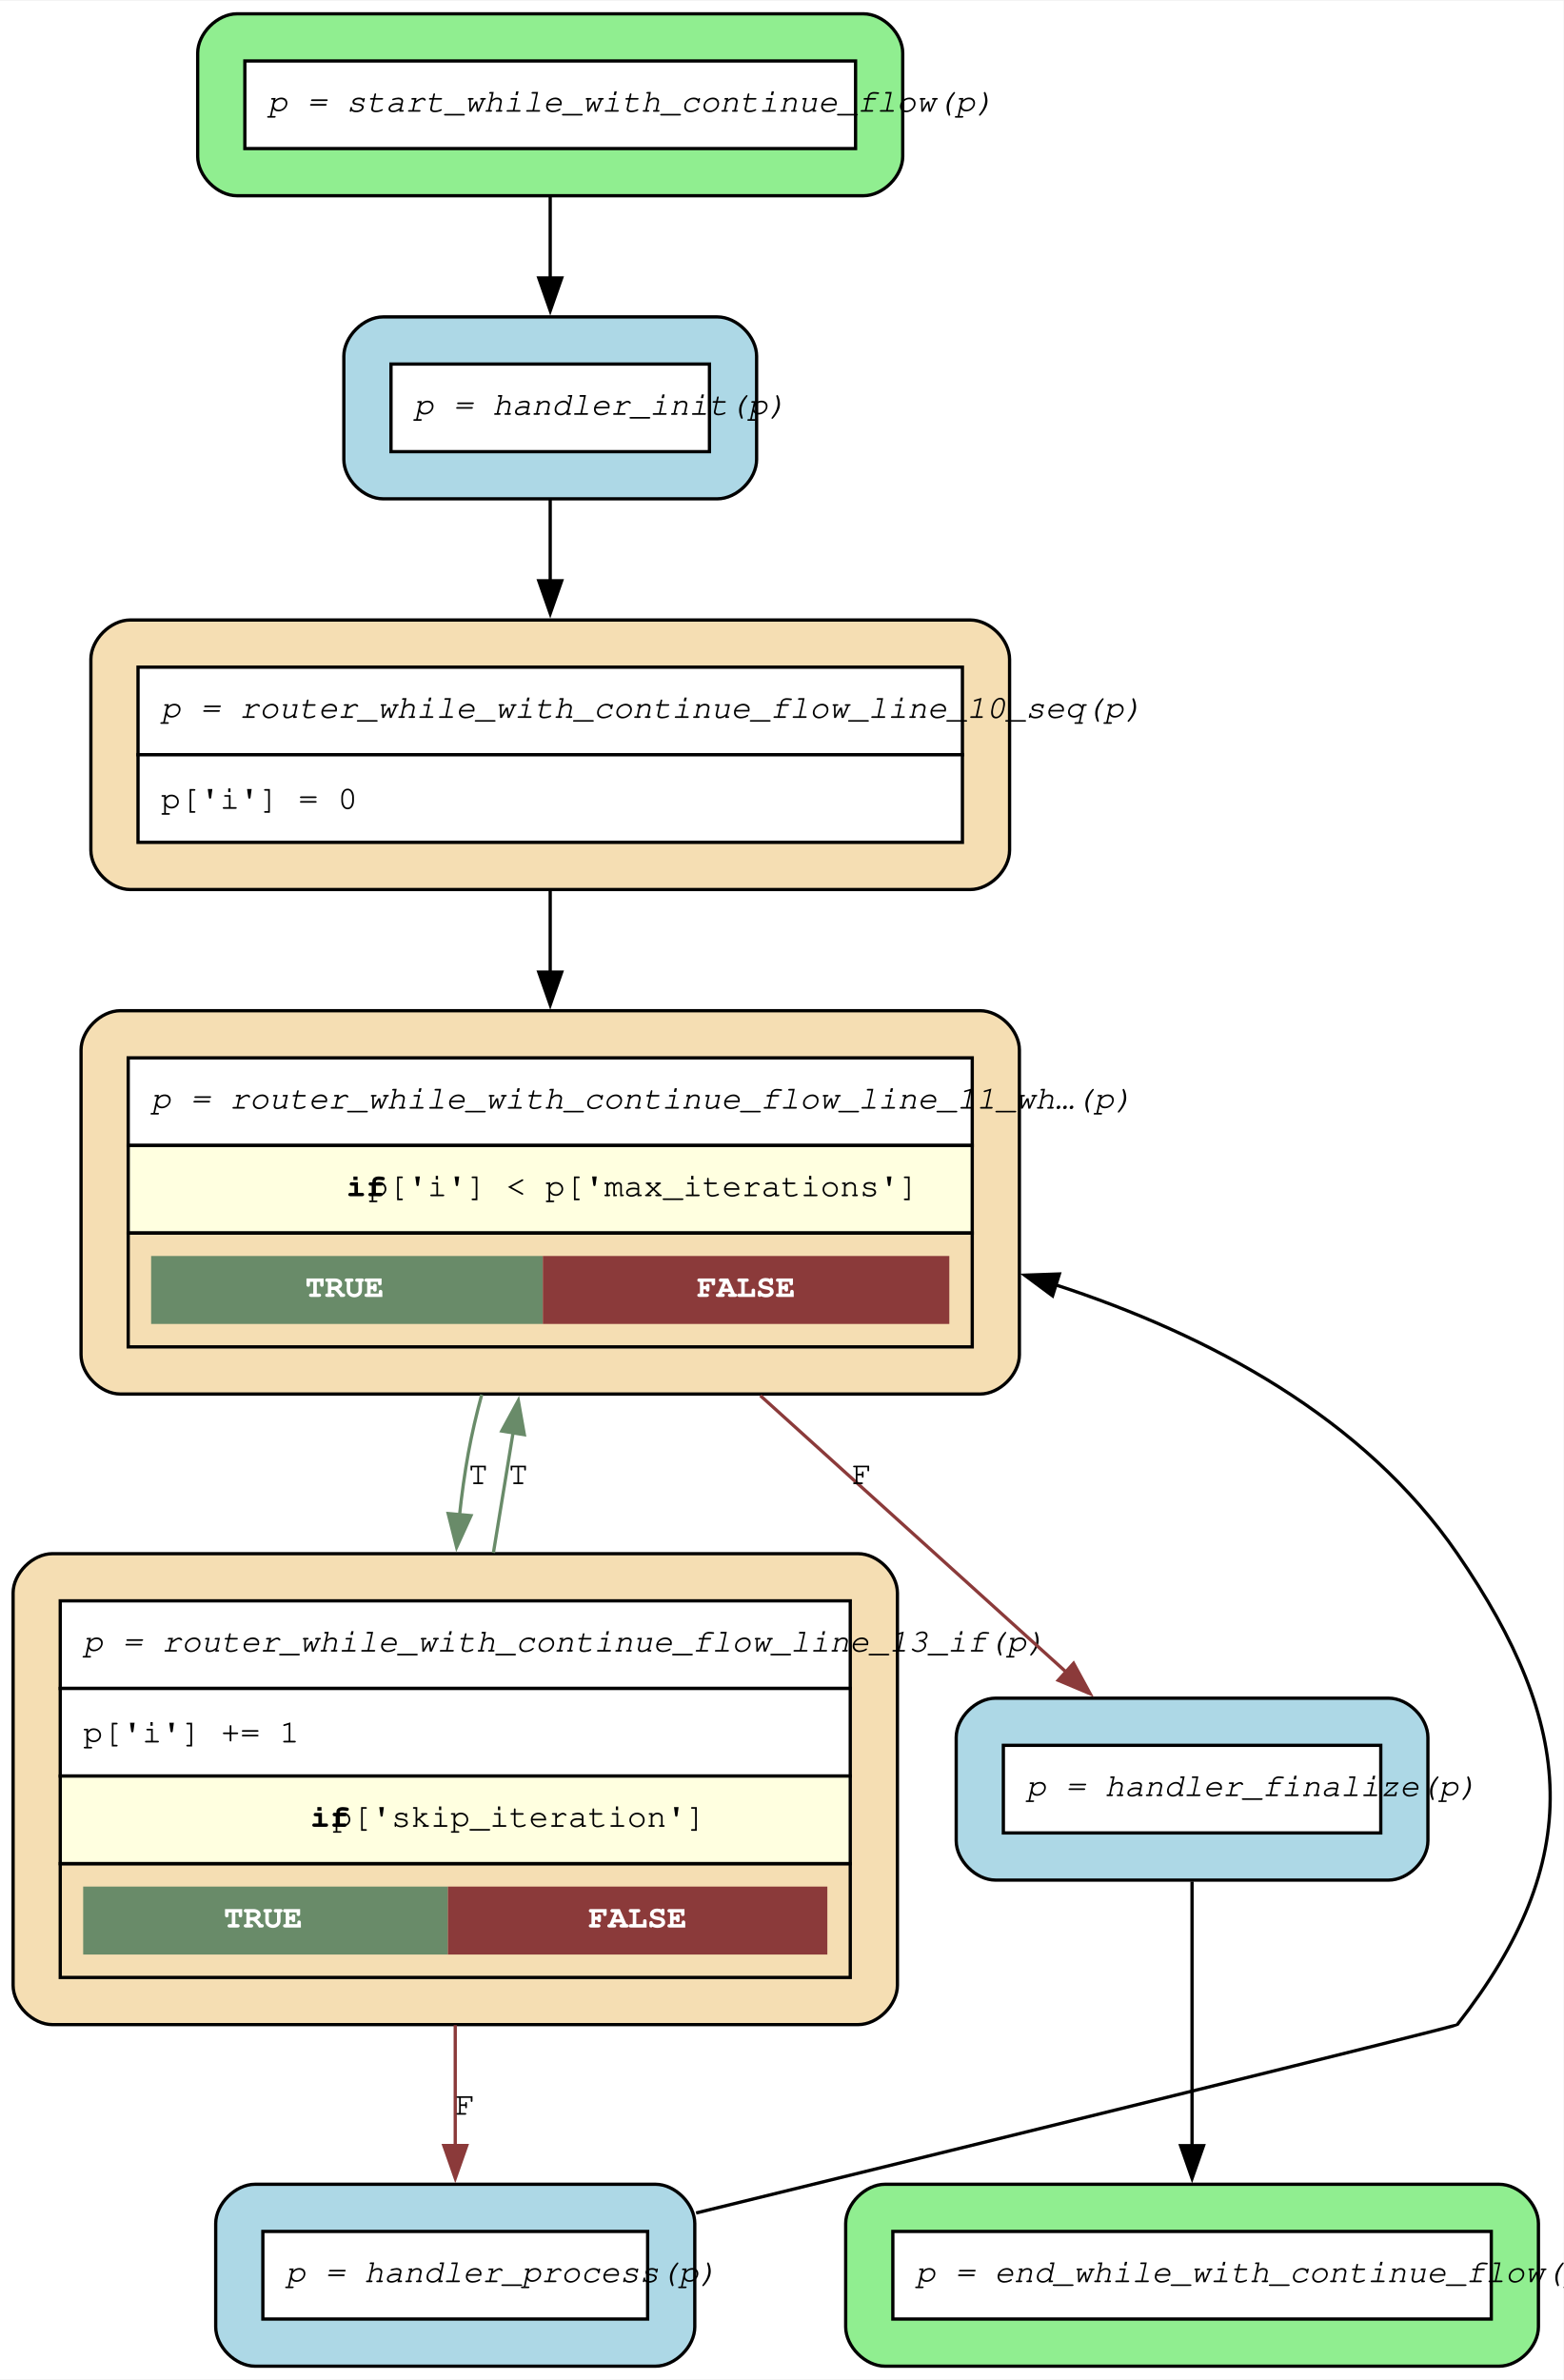
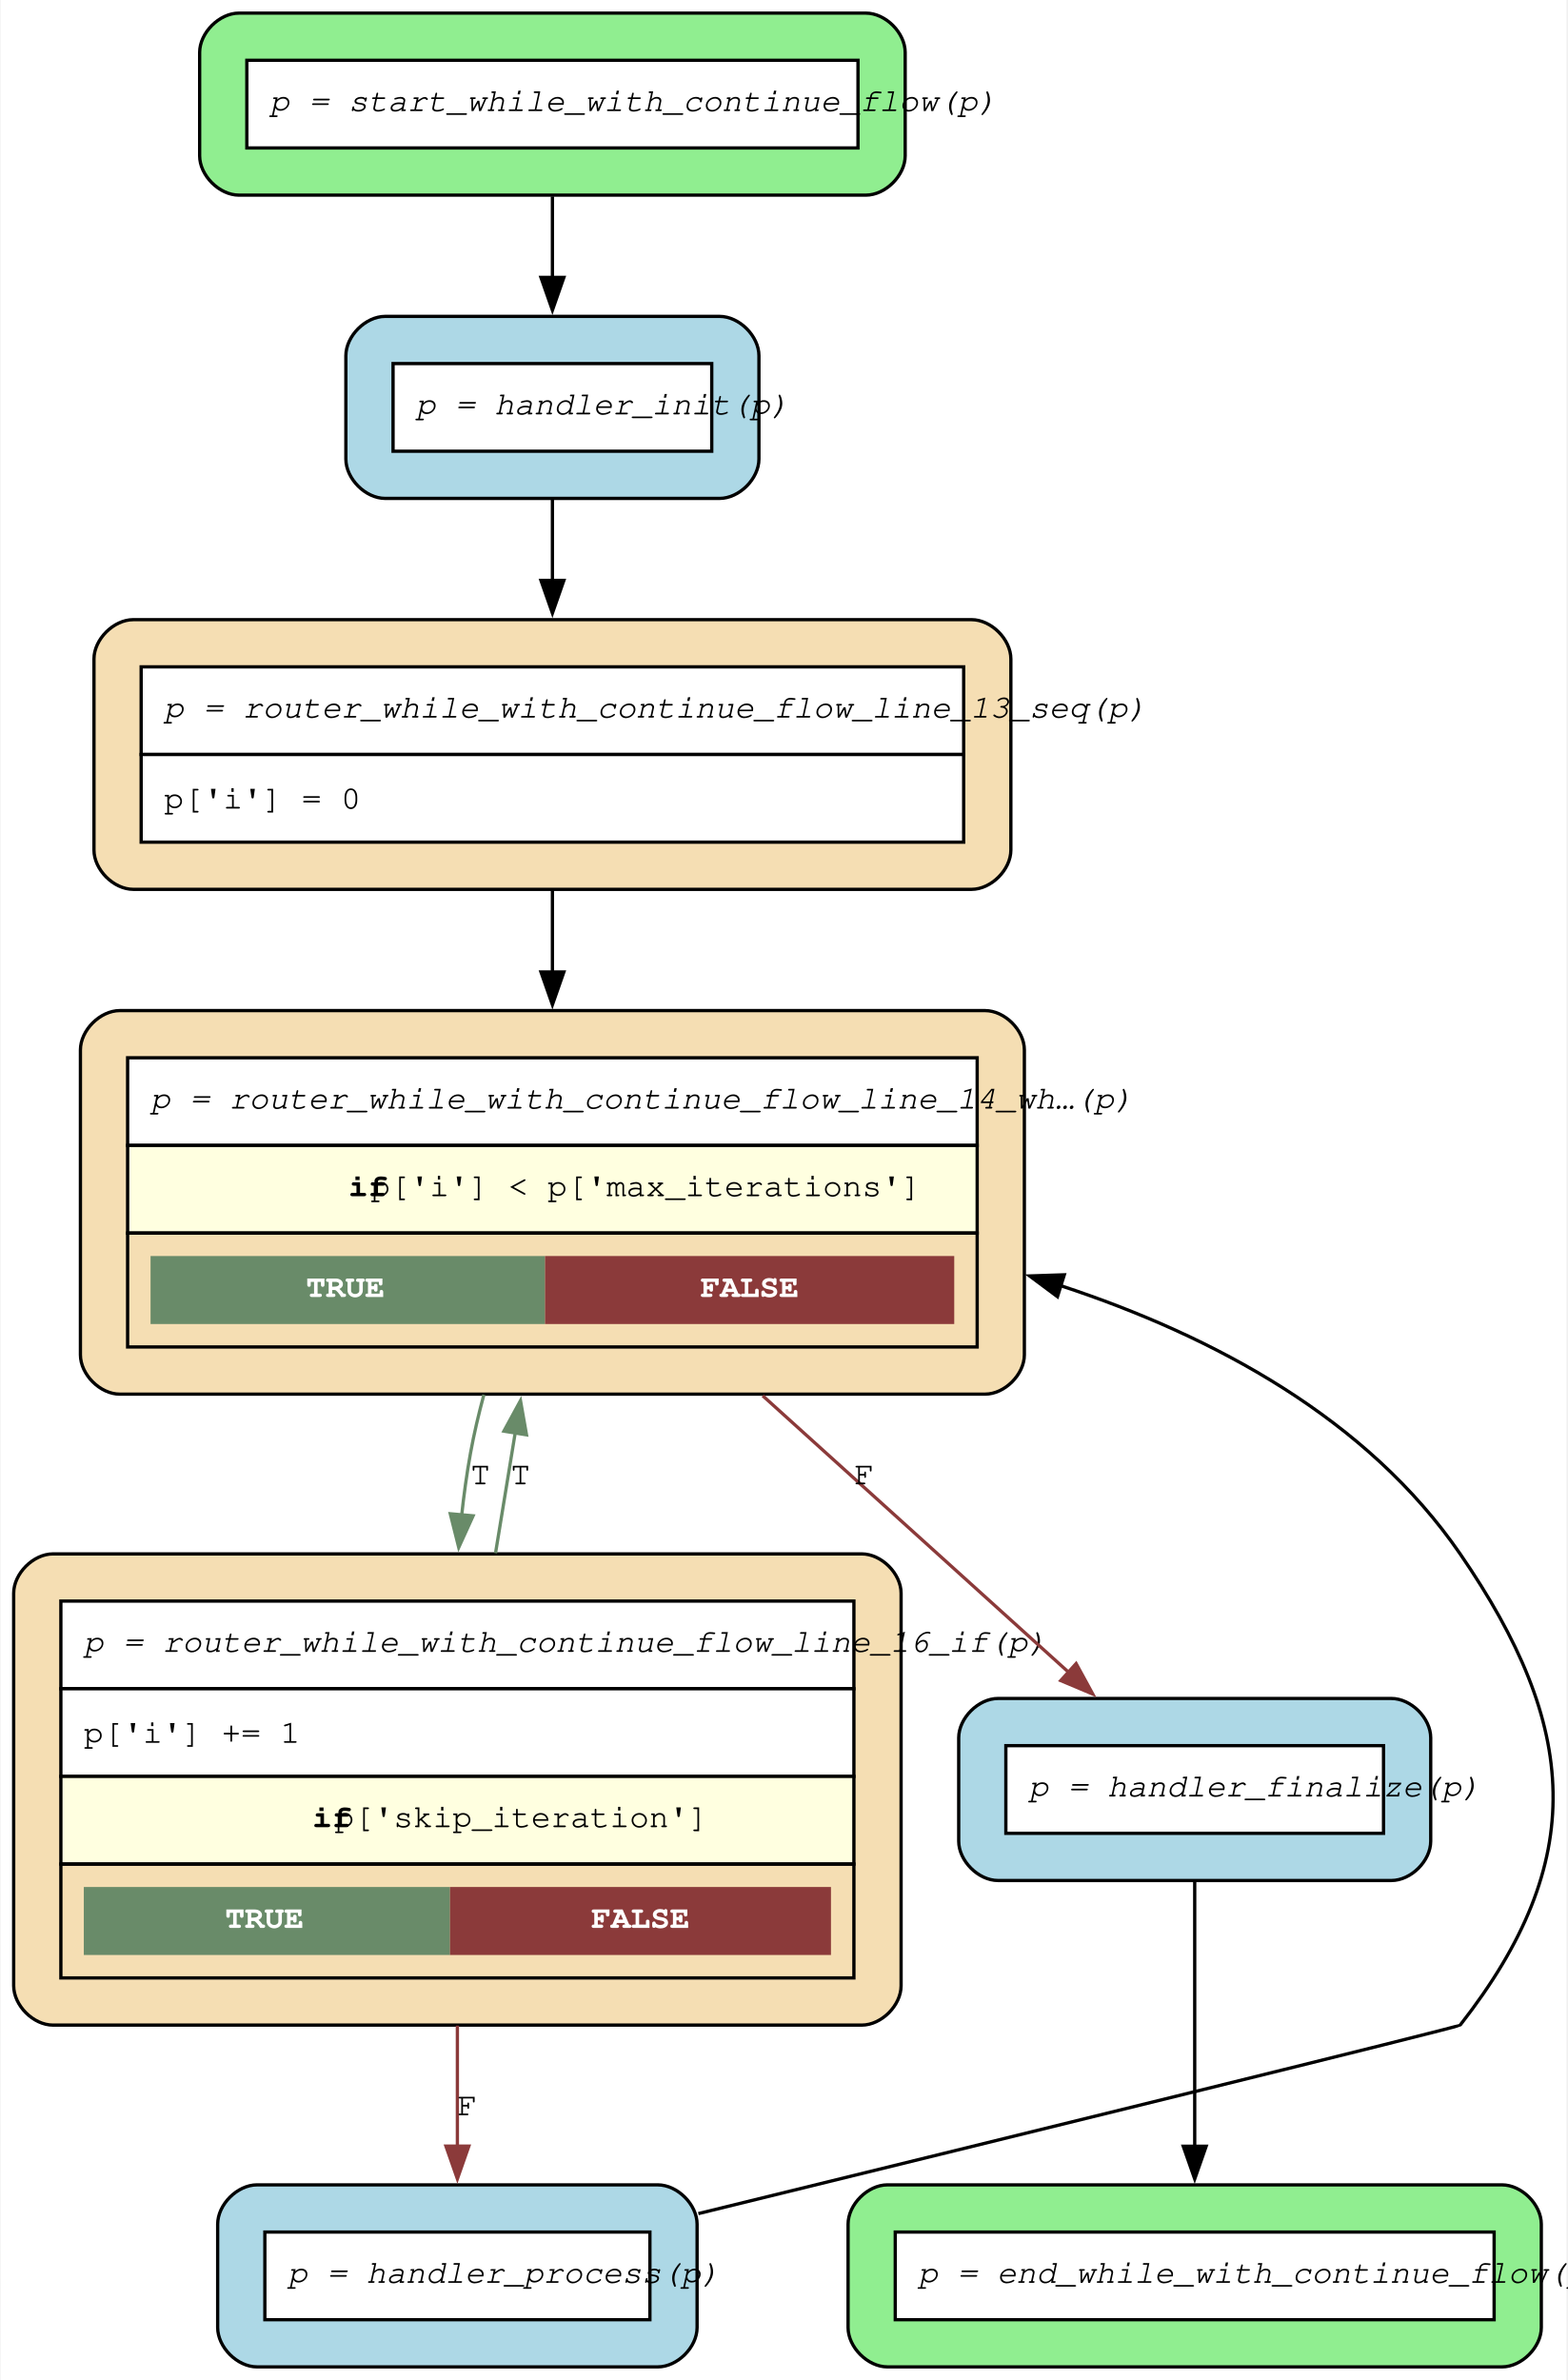
- <svg xmlns="http://www.w3.org/2000/svg" width="477pt" height="726pt" viewBox="0.00 0.00 477.48 726.30">
+ <svg xmlns="http://www.w3.org/2000/svg" width="478pt" height="726pt" viewBox="0.00 0.00 477.85 726.30">
  <g id="graph0" class="graph" transform="scale(1 1) rotate(0) translate(4 722.3)">
-     <polygon fill="white" stroke="none" points="-4,4 -4,-722.3 473.48,-722.3 473.48,4 -4,4" />
+     <polygon fill="white" stroke="none" points="-4,4 -4,-722.3 473.85,-722.3 473.85,4 -4,4" />
    <g id="node1" class="node">
-       <path fill="lightgreen" stroke="black" d="M259.67,-718.3C259.67,-718.3 68.37,-718.3 68.37,-718.3 62.37,-718.3 56.37,-712.3 56.37,-706.3 56.37,-706.3 56.37,-674.75 56.37,-674.75 56.37,-668.75 62.37,-662.75 68.37,-662.75 68.37,-662.75 259.67,-662.75 259.67,-662.75 265.67,-662.75 271.67,-668.75 271.67,-674.75 271.67,-674.75 271.67,-706.3 271.67,-706.3 271.67,-712.3 265.67,-718.3 259.67,-718.3" />
-       <polygon fill="white" stroke="none" points="70.77,-677.15 70.77,-703.9 257.27,-703.9 257.27,-677.15 70.77,-677.15" />
-       <polygon fill="none" stroke="black" points="70.77,-677.15 70.77,-703.9 257.27,-703.9 257.27,-677.15 70.77,-677.15" />
-       <text text-anchor="start" x="77.77" y="-688.4" font-family="Courier,monospace" font-style="italic" font-size="10.00">p = start_while_with_continue_flow(p)</text>
+       <path fill="lightgreen" stroke="black" d="M260.05,-718.3C260.05,-718.3 68.75,-718.3 68.75,-718.3 62.75,-718.3 56.75,-712.3 56.75,-706.3 56.75,-706.3 56.75,-674.75 56.75,-674.75 56.75,-668.75 62.75,-662.75 68.75,-662.75 68.75,-662.75 260.05,-662.75 260.05,-662.75 266.05,-662.75 272.05,-668.75 272.05,-674.75 272.05,-674.75 272.05,-706.3 272.05,-706.3 272.05,-712.3 266.05,-718.3 260.05,-718.3" />
+       <polygon fill="white" stroke="none" points="71.15,-677.15 71.15,-703.9 257.65,-703.9 257.65,-677.15 71.15,-677.15" />
+       <polygon fill="none" stroke="black" points="71.15,-677.15 71.15,-703.9 257.65,-703.9 257.65,-677.15 71.15,-677.15" />
+       <text text-anchor="start" x="78.15" y="-688.4" font-family="Courier,monospace" font-style="italic" font-size="10.00">p = start_while_with_continue_flow(p)</text>
    </g>
    <g id="node7" class="node">
-       <path fill="lightblue" stroke="black" d="M215.05,-625.75C215.05,-625.75 113,-625.75 113,-625.75 107,-625.75 101,-619.75 101,-613.75 101,-613.75 101,-582.2 101,-582.2 101,-576.2 107,-570.2 113,-570.2 113,-570.2 215.05,-570.2 215.05,-570.2 221.05,-570.2 227.05,-576.2 227.05,-582.2 227.05,-582.2 227.05,-613.75 227.05,-613.75 227.05,-619.75 221.05,-625.75 215.05,-625.75" />
-       <polygon fill="white" stroke="none" points="115.4,-584.6 115.4,-611.35 212.65,-611.35 212.65,-584.6 115.4,-584.6" />
-       <polygon fill="none" stroke="black" points="115.4,-584.6 115.4,-611.35 212.65,-611.35 212.65,-584.6 115.4,-584.6" />
-       <text text-anchor="start" x="122.4" y="-595.85" font-family="Courier,monospace" font-style="italic" font-size="10.00">p = handler_init(p)</text>
+       <path fill="lightblue" stroke="black" d="M215.42,-625.75C215.42,-625.75 113.37,-625.75 113.37,-625.75 107.37,-625.75 101.37,-619.75 101.37,-613.75 101.37,-613.75 101.37,-582.2 101.37,-582.2 101.37,-576.2 107.37,-570.2 113.37,-570.2 113.37,-570.2 215.42,-570.2 215.42,-570.2 221.42,-570.2 227.42,-576.2 227.42,-582.2 227.42,-582.2 227.42,-613.75 227.42,-613.75 227.42,-619.75 221.42,-625.75 215.42,-625.75" />
+       <polygon fill="white" stroke="none" points="115.77,-584.6 115.77,-611.35 213.02,-611.35 213.02,-584.6 115.77,-584.6" />
+       <polygon fill="none" stroke="black" points="115.77,-584.6 115.77,-611.35 213.02,-611.35 213.02,-584.6 115.77,-584.6" />
+       <text text-anchor="start" x="122.77" y="-595.85" font-family="Courier,monospace" font-style="italic" font-size="10.00">p = handler_init(p)</text>
    </g>
    <g id="edge9" class="edge">
-       <path fill="none" stroke="black" d="M164.02,-662.36C164.02,-654.57 164.02,-645.92 164.02,-637.58" />
-       <polygon fill="black" stroke="black" points="167.53,-637.64 164.03,-627.64 160.53,-637.64 167.53,-637.64" />
+       <path fill="none" stroke="black" d="M164.4,-662.36C164.4,-654.57 164.4,-645.92 164.4,-637.58" />
+       <polygon fill="black" stroke="black" points="167.9,-637.64 164.4,-627.64 160.9,-637.64 167.9,-637.64" />
    </g>
    <g id="node2" class="node">
-       <path fill="wheat" stroke="black" d="M258.05,-248.1C258.05,-248.1 12,-248.1 12,-248.1 6,-248.1 0,-242.1 0,-236.1 0,-236.1 0,-116.3 0,-116.3 0,-110.3 6,-104.3 12,-104.3 12,-104.3 258.05,-104.3 258.05,-104.3 264.05,-104.3 270.05,-110.3 270.05,-116.3 270.05,-116.3 270.05,-236.1 270.05,-236.1 270.05,-242.1 264.05,-248.1 258.05,-248.1" />
-       <polygon fill="white" stroke="none" points="14.4,-206.95 14.4,-233.7 255.65,-233.7 255.65,-206.95 14.4,-206.95" />
-       <polygon fill="none" stroke="black" points="14.4,-206.95 14.4,-233.7 255.65,-233.7 255.65,-206.95 14.4,-206.95" />
-       <text text-anchor="start" x="21.4" y="-218.2" font-family="Courier,monospace" font-style="italic" font-size="10.00">p = router_while_with_continue_flow_line_13_if(p)</text>
-       <polygon fill="white" stroke="none" points="14.4,-180.2 14.4,-206.95 255.65,-206.95 255.65,-180.2 14.4,-180.2" />
-       <polygon fill="none" stroke="black" points="14.4,-180.2 14.4,-206.95 255.65,-206.95 255.65,-180.2 14.4,-180.2" />
+       <path fill="wheat" stroke="black" d="M258.8,-248.1C258.8,-248.1 12,-248.1 12,-248.1 6,-248.1 0,-242.1 0,-236.1 0,-236.1 0,-116.3 0,-116.3 0,-110.3 6,-104.3 12,-104.3 12,-104.3 258.8,-104.3 258.8,-104.3 264.8,-104.3 270.8,-110.3 270.8,-116.3 270.8,-116.3 270.8,-236.1 270.8,-236.1 270.8,-242.1 264.8,-248.1 258.8,-248.1" />
+       <polygon fill="white" stroke="none" points="14.4,-206.95 14.4,-233.7 256.4,-233.7 256.4,-206.95 14.4,-206.95" />
+       <polygon fill="none" stroke="black" points="14.4,-206.95 14.4,-233.7 256.4,-233.7 256.4,-206.95 14.4,-206.95" />
+       <text text-anchor="start" x="21.4" y="-218.2" font-family="Courier,monospace" font-style="italic" font-size="10.00">p = router_while_with_continue_flow_line_16_if(p)</text>
+       <polygon fill="white" stroke="none" points="14.4,-180.2 14.4,-206.95 256.4,-206.95 256.4,-180.2 14.4,-180.2" />
+       <polygon fill="none" stroke="black" points="14.4,-180.2 14.4,-206.95 256.4,-206.95 256.4,-180.2 14.4,-180.2" />
      <text text-anchor="start" x="21.4" y="-190.45" font-family="Courier,monospace" font-size="10.00">p['i'] += 1</text>
-       <polygon fill="lightyellow" stroke="none" points="14.4,-153.45 14.4,-180.2 255.65,-180.2 255.65,-153.45 14.4,-153.45" />
-       <polygon fill="none" stroke="black" points="14.4,-153.45 14.4,-180.2 255.65,-180.2 255.65,-153.45 14.4,-153.45" />
-       <text text-anchor="start" x="90.77" y="-164.7" font-family="Courier,monospace" font-weight="bold" font-size="10.00">if</text>
-       <text text-anchor="start" x="97.52" y="-164.7" font-family="Courier,monospace" font-size="10.00"> p['skip_iteration']</text>
-       <polygon fill="none" stroke="black" points="14.4,-118.7 14.4,-153.45 255.65,-153.45 255.65,-118.7 14.4,-118.7" />
-       <polygon fill="#698b69" stroke="none" points="21.4,-125.7 21.4,-146.45 132.77,-146.45 132.77,-125.7 21.4,-125.7" />
-       <text text-anchor="start" x="64.34" y="-133.95" font-family="Courier,monospace" font-weight="bold" font-size="10.00" fill="white">TRUE</text>
-       <polygon fill="#8b3a3a" stroke="none" points="132.77,-125.7 132.77,-146.45 248.65,-146.45 248.65,-125.7 132.77,-125.7" />
-       <text text-anchor="start" x="175.71" y="-133.95" font-family="Courier,monospace" font-weight="bold" font-size="10.00" fill="white">FALSE</text>
+       <polygon fill="lightyellow" stroke="none" points="14.4,-153.45 14.4,-180.2 256.4,-180.2 256.4,-153.45 14.4,-153.45" />
+       <polygon fill="none" stroke="black" points="14.4,-153.45 14.4,-180.2 256.4,-180.2 256.4,-153.45 14.4,-153.45" />
+       <text text-anchor="start" x="91.15" y="-164.7" font-family="Courier,monospace" font-weight="bold" font-size="10.00">if</text>
+       <text text-anchor="start" x="97.9" y="-164.7" font-family="Courier,monospace" font-size="10.00"> p['skip_iteration']</text>
+       <polygon fill="none" stroke="black" points="14.4,-118.7 14.4,-153.45 256.4,-153.45 256.4,-118.7 14.4,-118.7" />
+       <polygon fill="#698b69" stroke="none" points="21.4,-125.7 21.4,-146.45 133.15,-146.45 133.15,-125.7 21.4,-125.7" />
+       <text text-anchor="start" x="64.52" y="-133.95" font-family="Courier,monospace" font-weight="bold" font-size="10.00" fill="white">TRUE</text>
+       <polygon fill="#8b3a3a" stroke="none" points="133.15,-125.7 133.15,-146.45 249.4,-146.45 249.4,-125.7 133.15,-125.7" />
+       <text text-anchor="start" x="176.27" y="-133.95" font-family="Courier,monospace" font-weight="bold" font-size="10.00" fill="white">FALSE</text>
    </g>
    <g id="node3" class="node">
-       <path fill="wheat" stroke="black" d="M295.3,-413.9C295.3,-413.9 32.75,-413.9 32.75,-413.9 26.75,-413.9 20.75,-407.9 20.75,-401.9 20.75,-401.9 20.75,-308.85 20.75,-308.85 20.75,-302.85 26.75,-296.85 32.75,-296.85 32.75,-296.85 295.3,-296.85 295.3,-296.85 301.3,-296.85 307.3,-302.85 307.3,-308.85 307.3,-308.85 307.3,-401.9 307.3,-401.9 307.3,-407.9 301.3,-413.9 295.3,-413.9" />
-       <polygon fill="white" stroke="none" points="35.15,-372.75 35.15,-399.5 292.9,-399.5 292.9,-372.75 35.15,-372.75" />
-       <polygon fill="none" stroke="black" points="35.15,-372.75 35.15,-399.5 292.9,-399.5 292.9,-372.75 35.15,-372.75" />
-       <text text-anchor="start" x="42.15" y="-384" font-family="Courier,monospace" font-style="italic" font-size="10.00">p = router_while_with_continue_flow_line_11_wh…(p)</text>
-       <polygon fill="lightyellow" stroke="none" points="35.15,-346 35.15,-372.75 292.9,-372.75 292.9,-346 35.15,-346" />
-       <polygon fill="none" stroke="black" points="35.15,-346 35.15,-372.75 292.9,-372.75 292.9,-346 35.15,-346" />
-       <text text-anchor="start" x="101.77" y="-357.25" font-family="Courier,monospace" font-weight="bold" font-size="10.00">if</text>
-       <text text-anchor="start" x="108.52" y="-357.25" font-family="Courier,monospace" font-size="10.00"> p['i'] &lt; p['max_iterations']</text>
-       <polygon fill="none" stroke="black" points="35.15,-311.25 35.15,-346 292.9,-346 292.9,-311.25 35.15,-311.25" />
-       <polygon fill="#698b69" stroke="none" points="42.15,-318.25 42.15,-339 161.77,-339 161.77,-318.25 42.15,-318.25" />
+       <path fill="wheat" stroke="black" d="M296.42,-413.9C296.42,-413.9 32.38,-413.9 32.38,-413.9 26.38,-413.9 20.37,-407.9 20.37,-401.9 20.37,-401.9 20.37,-308.85 20.37,-308.85 20.37,-302.85 26.37,-296.85 32.37,-296.85 32.37,-296.85 296.42,-296.85 296.42,-296.85 302.42,-296.85 308.42,-302.85 308.42,-308.85 308.42,-308.85 308.42,-401.9 308.42,-401.9 308.42,-407.9 302.42,-413.9 296.42,-413.9" />
+       <polygon fill="white" stroke="none" points="34.77,-372.75 34.77,-399.5 294.02,-399.5 294.02,-372.75 34.77,-372.75" />
+       <polygon fill="none" stroke="black" points="34.77,-372.75 34.77,-399.5 294.02,-399.5 294.02,-372.75 34.77,-372.75" />
+       <text text-anchor="start" x="41.77" y="-384" font-family="Courier,monospace" font-style="italic" font-size="10.00">p = router_while_with_continue_flow_line_14_wh…(p)</text>
+       <polygon fill="lightyellow" stroke="none" points="34.77,-346 34.77,-372.75 294.02,-372.75 294.02,-346 34.77,-346" />
+       <polygon fill="none" stroke="black" points="34.77,-346 34.77,-372.75 294.02,-372.75 294.02,-346 34.77,-346" />
+       <text text-anchor="start" x="102.15" y="-357.25" font-family="Courier,monospace" font-weight="bold" font-size="10.00">if</text>
+       <text text-anchor="start" x="108.9" y="-357.25" font-family="Courier,monospace" font-size="10.00"> p['i'] &lt; p['max_iterations']</text>
+       <polygon fill="none" stroke="black" points="34.77,-311.25 34.77,-346 294.02,-346 294.02,-311.25 34.77,-311.25" />
+       <polygon fill="#698b69" stroke="none" points="41.77,-318.25 41.77,-339 162.15,-339 162.15,-318.25 41.77,-318.25" />
      <text text-anchor="start" x="89.21" y="-326.5" font-family="Courier,monospace" font-weight="bold" font-size="10.00" fill="white">TRUE</text>
-       <polygon fill="#8b3a3a" stroke="none" points="161.77,-318.25 161.77,-339 285.9,-339 285.9,-318.25 161.77,-318.25" />
-       <text text-anchor="start" x="208.84" y="-326.5" font-family="Courier,monospace" font-weight="bold" font-size="10.00" fill="white">FALSE</text>
+       <polygon fill="#8b3a3a" stroke="none" points="162.15,-318.25 162.15,-339 287.02,-339 287.02,-318.25 162.15,-318.25" />
+       <text text-anchor="start" x="209.59" y="-326.5" font-family="Courier,monospace" font-weight="bold" font-size="10.00" fill="white">FALSE</text>
    </g>
    <g id="edge8" class="edge">
-       <path fill="none" stroke="#698b69" d="M146.67,-248.34C148.65,-260.42 150.7,-272.96 152.67,-285" />
-       <polygon fill="#698b69" stroke="#698b69" points="149.22,-285.56 154.28,-294.87 156.12,-284.43 149.22,-285.56" />
-       <text text-anchor="middle" x="154.26" y="-269.35" font-family="Courier,monospace" font-size="10.00">T</text>
+       <path fill="none" stroke="#698b69" d="M147.04,-248.34C149.02,-260.42 151.07,-272.96 153.04,-285" />
+       <polygon fill="#698b69" stroke="#698b69" points="149.59,-285.56 154.66,-294.87 156.5,-284.43 149.59,-285.56" />
+       <text text-anchor="middle" x="154.64" y="-269.35" font-family="Courier,monospace" font-size="10.00">T</text>
    </g>
    <g id="node8" class="node">
-       <path fill="lightblue" stroke="black" d="M196.17,-55.55C196.17,-55.55 73.87,-55.55 73.87,-55.55 67.87,-55.55 61.87,-49.55 61.87,-43.55 61.87,-43.55 61.87,-12 61.87,-12 61.87,-6 67.87,0 73.87,0 73.87,0 196.17,0 196.17,0 202.17,0 208.17,-6 208.17,-12 208.17,-12 208.17,-43.55 208.17,-43.55 208.17,-49.55 202.17,-55.55 196.17,-55.55" />
-       <polygon fill="white" stroke="none" points="76.27,-14.4 76.27,-41.15 193.77,-41.15 193.77,-14.4 76.27,-14.4" />
-       <polygon fill="none" stroke="black" points="76.27,-14.4 76.27,-41.15 193.77,-41.15 193.77,-14.4 76.27,-14.4" />
-       <text text-anchor="start" x="83.27" y="-25.65" font-family="Courier,monospace" font-style="italic" font-size="10.00">p = handler_process(p)</text>
+       <path fill="lightblue" stroke="black" d="M196.55,-55.55C196.55,-55.55 74.25,-55.55 74.25,-55.55 68.25,-55.55 62.25,-49.55 62.25,-43.55 62.25,-43.55 62.25,-12 62.25,-12 62.25,-6 68.25,0 74.25,0 74.25,0 196.55,0 196.55,0 202.55,0 208.55,-6 208.55,-12 208.55,-12 208.55,-43.55 208.55,-43.55 208.55,-49.55 202.55,-55.55 196.55,-55.55" />
+       <polygon fill="white" stroke="none" points="76.65,-14.4 76.65,-41.15 194.15,-41.15 194.15,-14.4 76.65,-14.4" />
+       <polygon fill="none" stroke="black" points="76.65,-14.4 76.65,-41.15 194.15,-41.15 194.15,-14.4 76.65,-14.4" />
+       <text text-anchor="start" x="83.65" y="-25.65" font-family="Courier,monospace" font-style="italic" font-size="10.00">p = handler_process(p)</text>
    </g>
    <g id="edge7" class="edge">
-       <path fill="none" stroke="#8b3a3a" d="M135.02,-104.13C135.02,-91.37 135.02,-78.52 135.02,-67.14" />
-       <polygon fill="#8b3a3a" stroke="#8b3a3a" points="138.53,-67.38 135.03,-57.38 131.53,-67.38 138.53,-67.38" />
-       <text text-anchor="middle" x="138.02" y="-76.8" font-family="Courier,monospace" font-size="10.00">F</text>
+       <path fill="none" stroke="#8b3a3a" d="M135.4,-104.13C135.4,-91.37 135.4,-78.52 135.4,-67.14" />
+       <polygon fill="#8b3a3a" stroke="#8b3a3a" points="138.9,-67.38 135.4,-57.38 131.9,-67.38 138.9,-67.38" />
+       <text text-anchor="middle" x="138.4" y="-76.8" font-family="Courier,monospace" font-size="10.00">F</text>
    </g>
    <g id="edge6" class="edge">
-       <path fill="none" stroke="#698b69" d="M143.11,-296.66C141.49,-290.7 140.09,-284.69 139.02,-278.85 137.89,-272.62 137,-266.13 136.3,-259.59" />
-       <polygon fill="#698b69" stroke="#698b69" points="139.83,-259.72 135.44,-250.07 132.86,-260.35 139.83,-259.72" />
-       <text text-anchor="middle" x="142.02" y="-269.35" font-family="Courier,monospace" font-size="10.00">T</text>
+       <path fill="none" stroke="#698b69" d="M143.48,-296.66C141.87,-290.7 140.46,-284.69 139.4,-278.85 138.27,-272.62 137.38,-266.13 136.68,-259.59" />
+       <polygon fill="#698b69" stroke="#698b69" points="140.2,-259.72 135.81,-250.07 133.23,-260.35 140.2,-259.72" />
+       <text text-anchor="middle" x="142.4" y="-269.35" font-family="Courier,monospace" font-size="10.00">T</text>
    </g>
    <g id="node6" class="node">
-       <path fill="lightblue" stroke="black" d="M420.05,-203.98C420.05,-203.98 300,-203.98 300,-203.98 294,-203.98 288,-197.98 288,-191.98 288,-191.98 288,-160.43 288,-160.43 288,-154.43 294,-148.43 300,-148.43 300,-148.43 420.05,-148.43 420.05,-148.43 426.05,-148.43 432.05,-154.43 432.05,-160.43 432.05,-160.43 432.05,-191.98 432.05,-191.98 432.05,-197.98 426.05,-203.98 420.05,-203.98" />
-       <polygon fill="white" stroke="none" points="302.4,-162.83 302.4,-189.58 417.65,-189.58 417.65,-162.83 302.4,-162.83" />
-       <polygon fill="none" stroke="black" points="302.4,-162.83 302.4,-189.58 417.65,-189.58 417.65,-162.83 302.4,-162.83" />
-       <text text-anchor="start" x="309.4" y="-174.08" font-family="Courier,monospace" font-style="italic" font-size="10.00">p = handler_finalize(p)</text>
+       <path fill="lightblue" stroke="black" d="M420.42,-203.98C420.42,-203.98 300.38,-203.98 300.38,-203.98 294.38,-203.98 288.38,-197.98 288.38,-191.98 288.38,-191.98 288.38,-160.43 288.38,-160.43 288.38,-154.43 294.38,-148.43 300.38,-148.43 300.38,-148.43 420.42,-148.43 420.42,-148.43 426.42,-148.43 432.42,-154.43 432.42,-160.43 432.42,-160.43 432.42,-191.98 432.42,-191.98 432.42,-197.98 426.42,-203.98 420.42,-203.98" />
+       <polygon fill="white" stroke="none" points="302.77,-162.83 302.77,-189.58 418.02,-189.58 418.02,-162.83 302.77,-162.83" />
+       <polygon fill="none" stroke="black" points="302.77,-162.83 302.77,-189.58 418.02,-189.58 418.02,-162.83 302.77,-162.83" />
+       <text text-anchor="start" x="309.77" y="-174.08" font-family="Courier,monospace" font-style="italic" font-size="10.00">p = handler_finalize(p)</text>
    </g>
    <g id="edge5" class="edge">
-       <path fill="none" stroke="#8b3a3a" d="M228.2,-296.36C259.13,-268.4 295.18,-235.82 321.76,-211.79" />
-       <polygon fill="#8b3a3a" stroke="#8b3a3a" points="323.84,-214.63 328.91,-205.33 319.15,-209.44 323.84,-214.63" />
-       <text text-anchor="middle" x="259.15" y="-269.35" font-family="Courier,monospace" font-size="10.00">F</text>
+       <path fill="none" stroke="#8b3a3a" d="M228.58,-296.36C259.51,-268.4 295.56,-235.82 322.13,-211.79" />
+       <polygon fill="#8b3a3a" stroke="#8b3a3a" points="324.21,-214.63 329.29,-205.33 319.52,-209.44 324.21,-214.63" />
+       <text text-anchor="middle" x="259.52" y="-269.35" font-family="Courier,monospace" font-size="10.00">F</text>
    </g>
    <g id="node4" class="node">
-       <path fill="wheat" stroke="black" d="M292.3,-533.2C292.3,-533.2 35.75,-533.2 35.75,-533.2 29.75,-533.2 23.75,-527.2 23.75,-521.2 23.75,-521.2 23.75,-462.9 23.75,-462.9 23.75,-456.9 29.75,-450.9 35.75,-450.9 35.75,-450.9 292.3,-450.9 292.3,-450.9 298.3,-450.9 304.3,-456.9 304.3,-462.9 304.3,-462.9 304.3,-521.2 304.3,-521.2 304.3,-527.2 298.3,-533.2 292.3,-533.2" />
-       <polygon fill="white" stroke="none" points="38.15,-492.05 38.15,-518.8 289.9,-518.8 289.9,-492.05 38.15,-492.05" />
-       <polygon fill="none" stroke="black" points="38.15,-492.05 38.15,-518.8 289.9,-518.8 289.9,-492.05 38.15,-492.05" />
-       <text text-anchor="start" x="45.15" y="-503.3" font-family="Courier,monospace" font-style="italic" font-size="10.00">p = router_while_with_continue_flow_line_10_seq(p)</text>
-       <polygon fill="white" stroke="none" points="38.15,-465.3 38.15,-492.05 289.9,-492.05 289.9,-465.3 38.15,-465.3" />
-       <polygon fill="none" stroke="black" points="38.15,-465.3 38.15,-492.05 289.9,-492.05 289.9,-465.3 38.15,-465.3" />
-       <text text-anchor="start" x="45.15" y="-475.55" font-family="Courier,monospace" font-size="10.00">p['i'] = 0</text>
+       <path fill="wheat" stroke="black" d="M292.3,-533.2C292.3,-533.2 36.5,-533.2 36.5,-533.2 30.5,-533.2 24.5,-527.2 24.5,-521.2 24.5,-521.2 24.5,-462.9 24.5,-462.9 24.5,-456.9 30.5,-450.9 36.5,-450.9 36.5,-450.9 292.3,-450.9 292.3,-450.9 298.3,-450.9 304.3,-456.9 304.3,-462.9 304.3,-462.9 304.3,-521.2 304.3,-521.2 304.3,-527.2 298.3,-533.2 292.3,-533.2" />
+       <polygon fill="white" stroke="none" points="38.9,-492.05 38.9,-518.8 289.9,-518.8 289.9,-492.05 38.9,-492.05" />
+       <polygon fill="none" stroke="black" points="38.9,-492.05 38.9,-518.8 289.9,-518.8 289.9,-492.05 38.9,-492.05" />
+       <text text-anchor="start" x="45.9" y="-503.3" font-family="Courier,monospace" font-style="italic" font-size="10.00">p = router_while_with_continue_flow_line_13_seq(p)</text>
+       <polygon fill="white" stroke="none" points="38.9,-465.3 38.9,-492.05 289.9,-492.05 289.9,-465.3 38.9,-465.3" />
+       <polygon fill="none" stroke="black" points="38.9,-465.3 38.9,-492.05 289.9,-492.05 289.9,-465.3 38.9,-465.3" />
+       <text text-anchor="start" x="45.9" y="-475.55" font-family="Courier,monospace" font-size="10.00">p['i'] = 0</text>
    </g>
    <g id="edge4" class="edge">
-       <path fill="none" stroke="black" d="M164.02,-450.64C164.02,-442.67 164.02,-434.09 164.02,-425.48" />
-       <polygon fill="black" stroke="black" points="167.53,-425.69 164.03,-415.69 160.53,-425.69 167.53,-425.69" />
+       <path fill="none" stroke="black" d="M164.4,-450.64C164.4,-442.67 164.4,-434.09 164.4,-425.48" />
+       <polygon fill="black" stroke="black" points="167.9,-425.69 164.4,-415.69 160.9,-425.69 167.9,-425.69" />
    </g>
    <g id="node5" class="node">
-       <path fill="lightgreen" stroke="black" d="M453.8,-55.55C453.8,-55.55 266.25,-55.55 266.25,-55.55 260.25,-55.55 254.25,-49.55 254.25,-43.55 254.25,-43.55 254.25,-12 254.25,-12 254.25,-6 260.25,0 266.25,0 266.25,0 453.8,0 453.8,0 459.8,0 465.8,-6 465.8,-12 465.8,-12 465.8,-43.55 465.8,-43.55 465.8,-49.55 459.8,-55.55 453.8,-55.55" />
-       <polygon fill="white" stroke="none" points="268.65,-14.4 268.65,-41.15 451.4,-41.15 451.4,-14.4 268.65,-14.4" />
-       <polygon fill="none" stroke="black" points="268.65,-14.4 268.65,-41.15 451.4,-41.15 451.4,-14.4 268.65,-14.4" />
-       <text text-anchor="start" x="275.65" y="-25.65" font-family="Courier,monospace" font-style="italic" font-size="10.00">p = end_while_with_continue_flow(p)</text>
+       <path fill="lightgreen" stroke="black" d="M454.17,-55.55C454.17,-55.55 266.62,-55.55 266.62,-55.55 260.62,-55.55 254.62,-49.55 254.62,-43.55 254.62,-43.55 254.62,-12 254.62,-12 254.62,-6 260.62,0 266.62,0 266.62,0 454.17,0 454.17,0 460.17,0 466.17,-6 466.17,-12 466.17,-12 466.17,-43.55 466.17,-43.55 466.17,-49.55 460.17,-55.55 454.17,-55.55" />
+       <polygon fill="white" stroke="none" points="269.02,-14.4 269.02,-41.15 451.77,-41.15 451.77,-14.4 269.02,-14.4" />
+       <polygon fill="none" stroke="black" points="269.02,-14.4 269.02,-41.15 451.77,-41.15 451.77,-14.4 269.02,-14.4" />
+       <text text-anchor="start" x="276.02" y="-25.65" font-family="Courier,monospace" font-style="italic" font-size="10.00">p = end_while_with_continue_flow(p)</text>
    </g>
    <g id="edge1" class="edge">
-       <path fill="none" stroke="black" d="M360.02,-148C360.02,-125.3 360.02,-92.66 360.02,-67.28" />
-       <polygon fill="black" stroke="black" points="363.53,-67.34 360.03,-57.34 356.53,-67.34 363.53,-67.34" />
+       <path fill="none" stroke="black" d="M360.4,-148C360.4,-125.3 360.4,-92.66 360.4,-67.28" />
+       <polygon fill="black" stroke="black" points="363.9,-67.34 360.4,-57.34 356.9,-67.34 363.9,-67.34" />
    </g>
    <g id="edge2" class="edge">
-       <path fill="none" stroke="black" d="M164.02,-569.94C164.02,-562.25 164.02,-553.6 164.02,-544.95" />
-       <polygon fill="black" stroke="black" points="167.53,-545.18 164.03,-535.18 160.53,-545.18 167.53,-545.18" />
+       <path fill="none" stroke="black" d="M164.4,-569.94C164.4,-562.25 164.4,-553.6 164.4,-544.95" />
+       <polygon fill="black" stroke="black" points="167.9,-545.18 164.4,-535.18 160.9,-545.18 167.9,-545.18" />
    </g>
    <g id="edge3" class="edge">
-       <path fill="none" stroke="black" d="M208.57,-46.78C298.96,-68.93 440.57,-103.71 441.02,-104.3 480.43,-154.62 477.23,-195.43 441.02,-248.1 412.54,-289.54 365.5,-314.82 318.2,-330.25" />
-       <polygon fill="black" stroke="black" points="317.43,-326.83 308.92,-333.14 319.51,-333.51 317.43,-326.83" />
+       <path fill="none" stroke="black" d="M208.94,-46.78C299.34,-68.93 440.94,-103.71 441.4,-104.3 480.81,-154.62 477.6,-195.43 441.4,-248.1 413.11,-289.25 366.52,-314.48 319.55,-329.94" />
+       <polygon fill="black" stroke="black" points="318.52,-326.59 310.02,-332.92 320.61,-333.27 318.52,-326.59" />
    </g>
  </g>
</svg>
